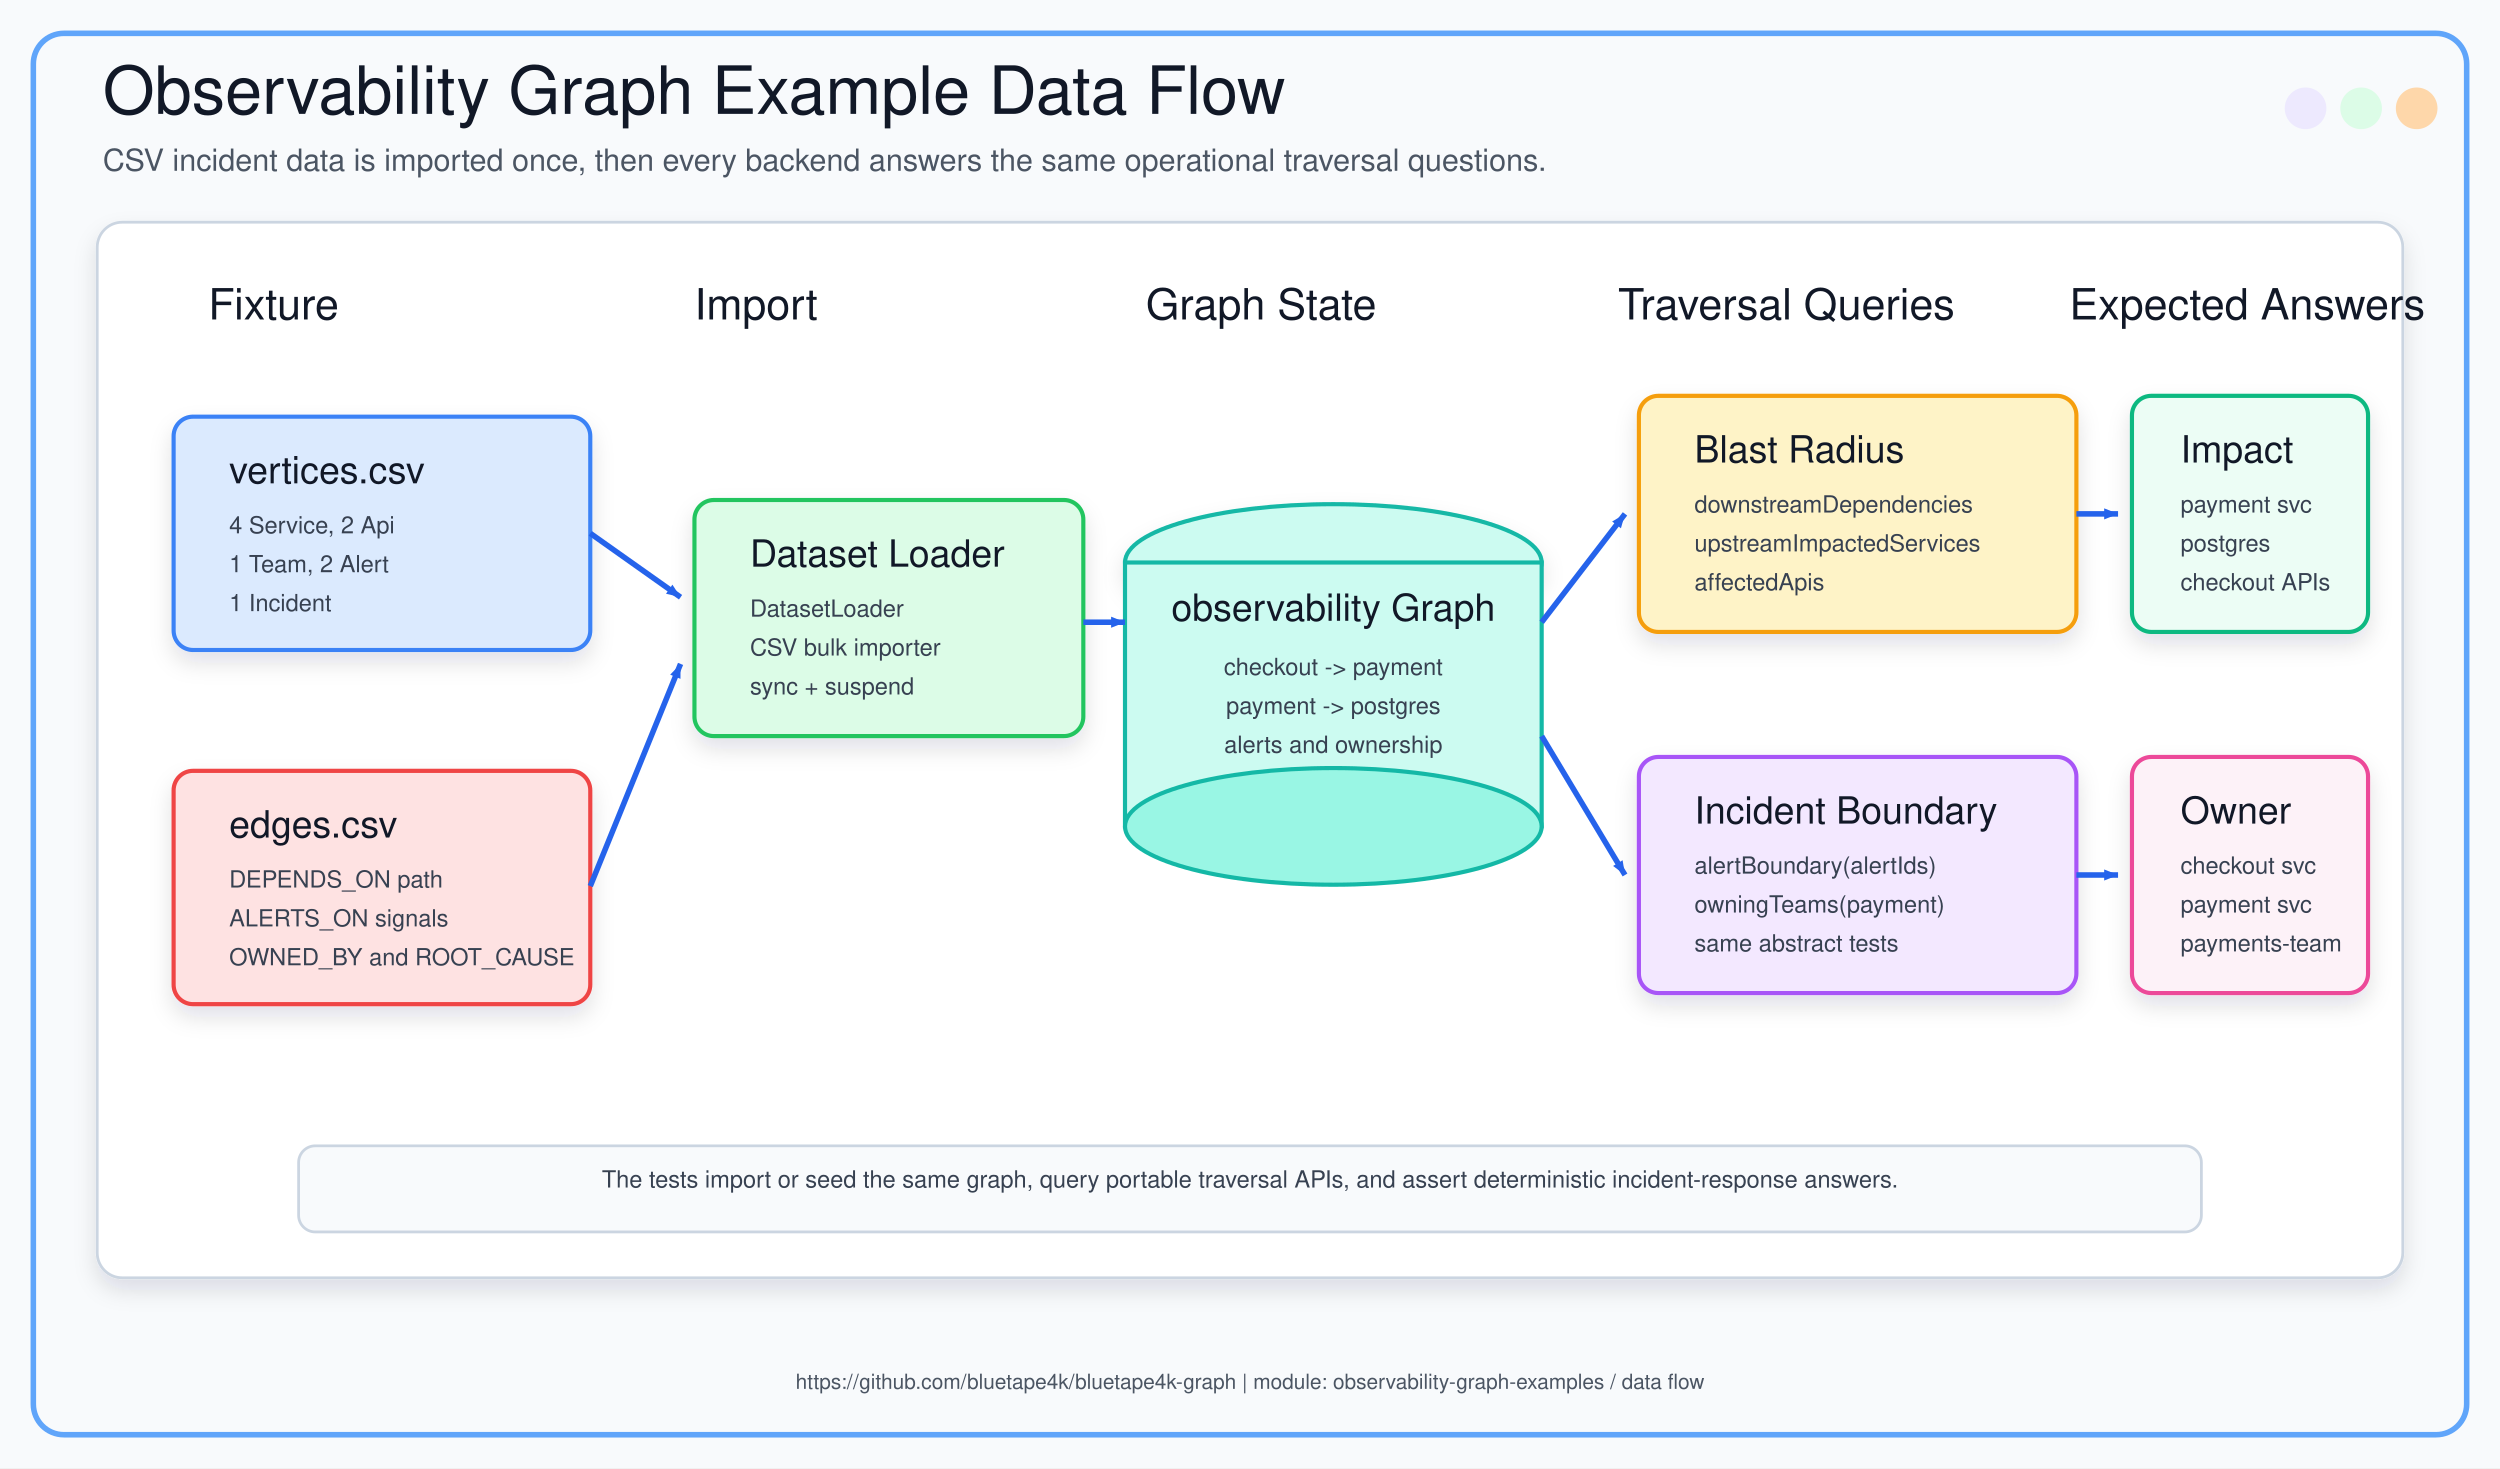
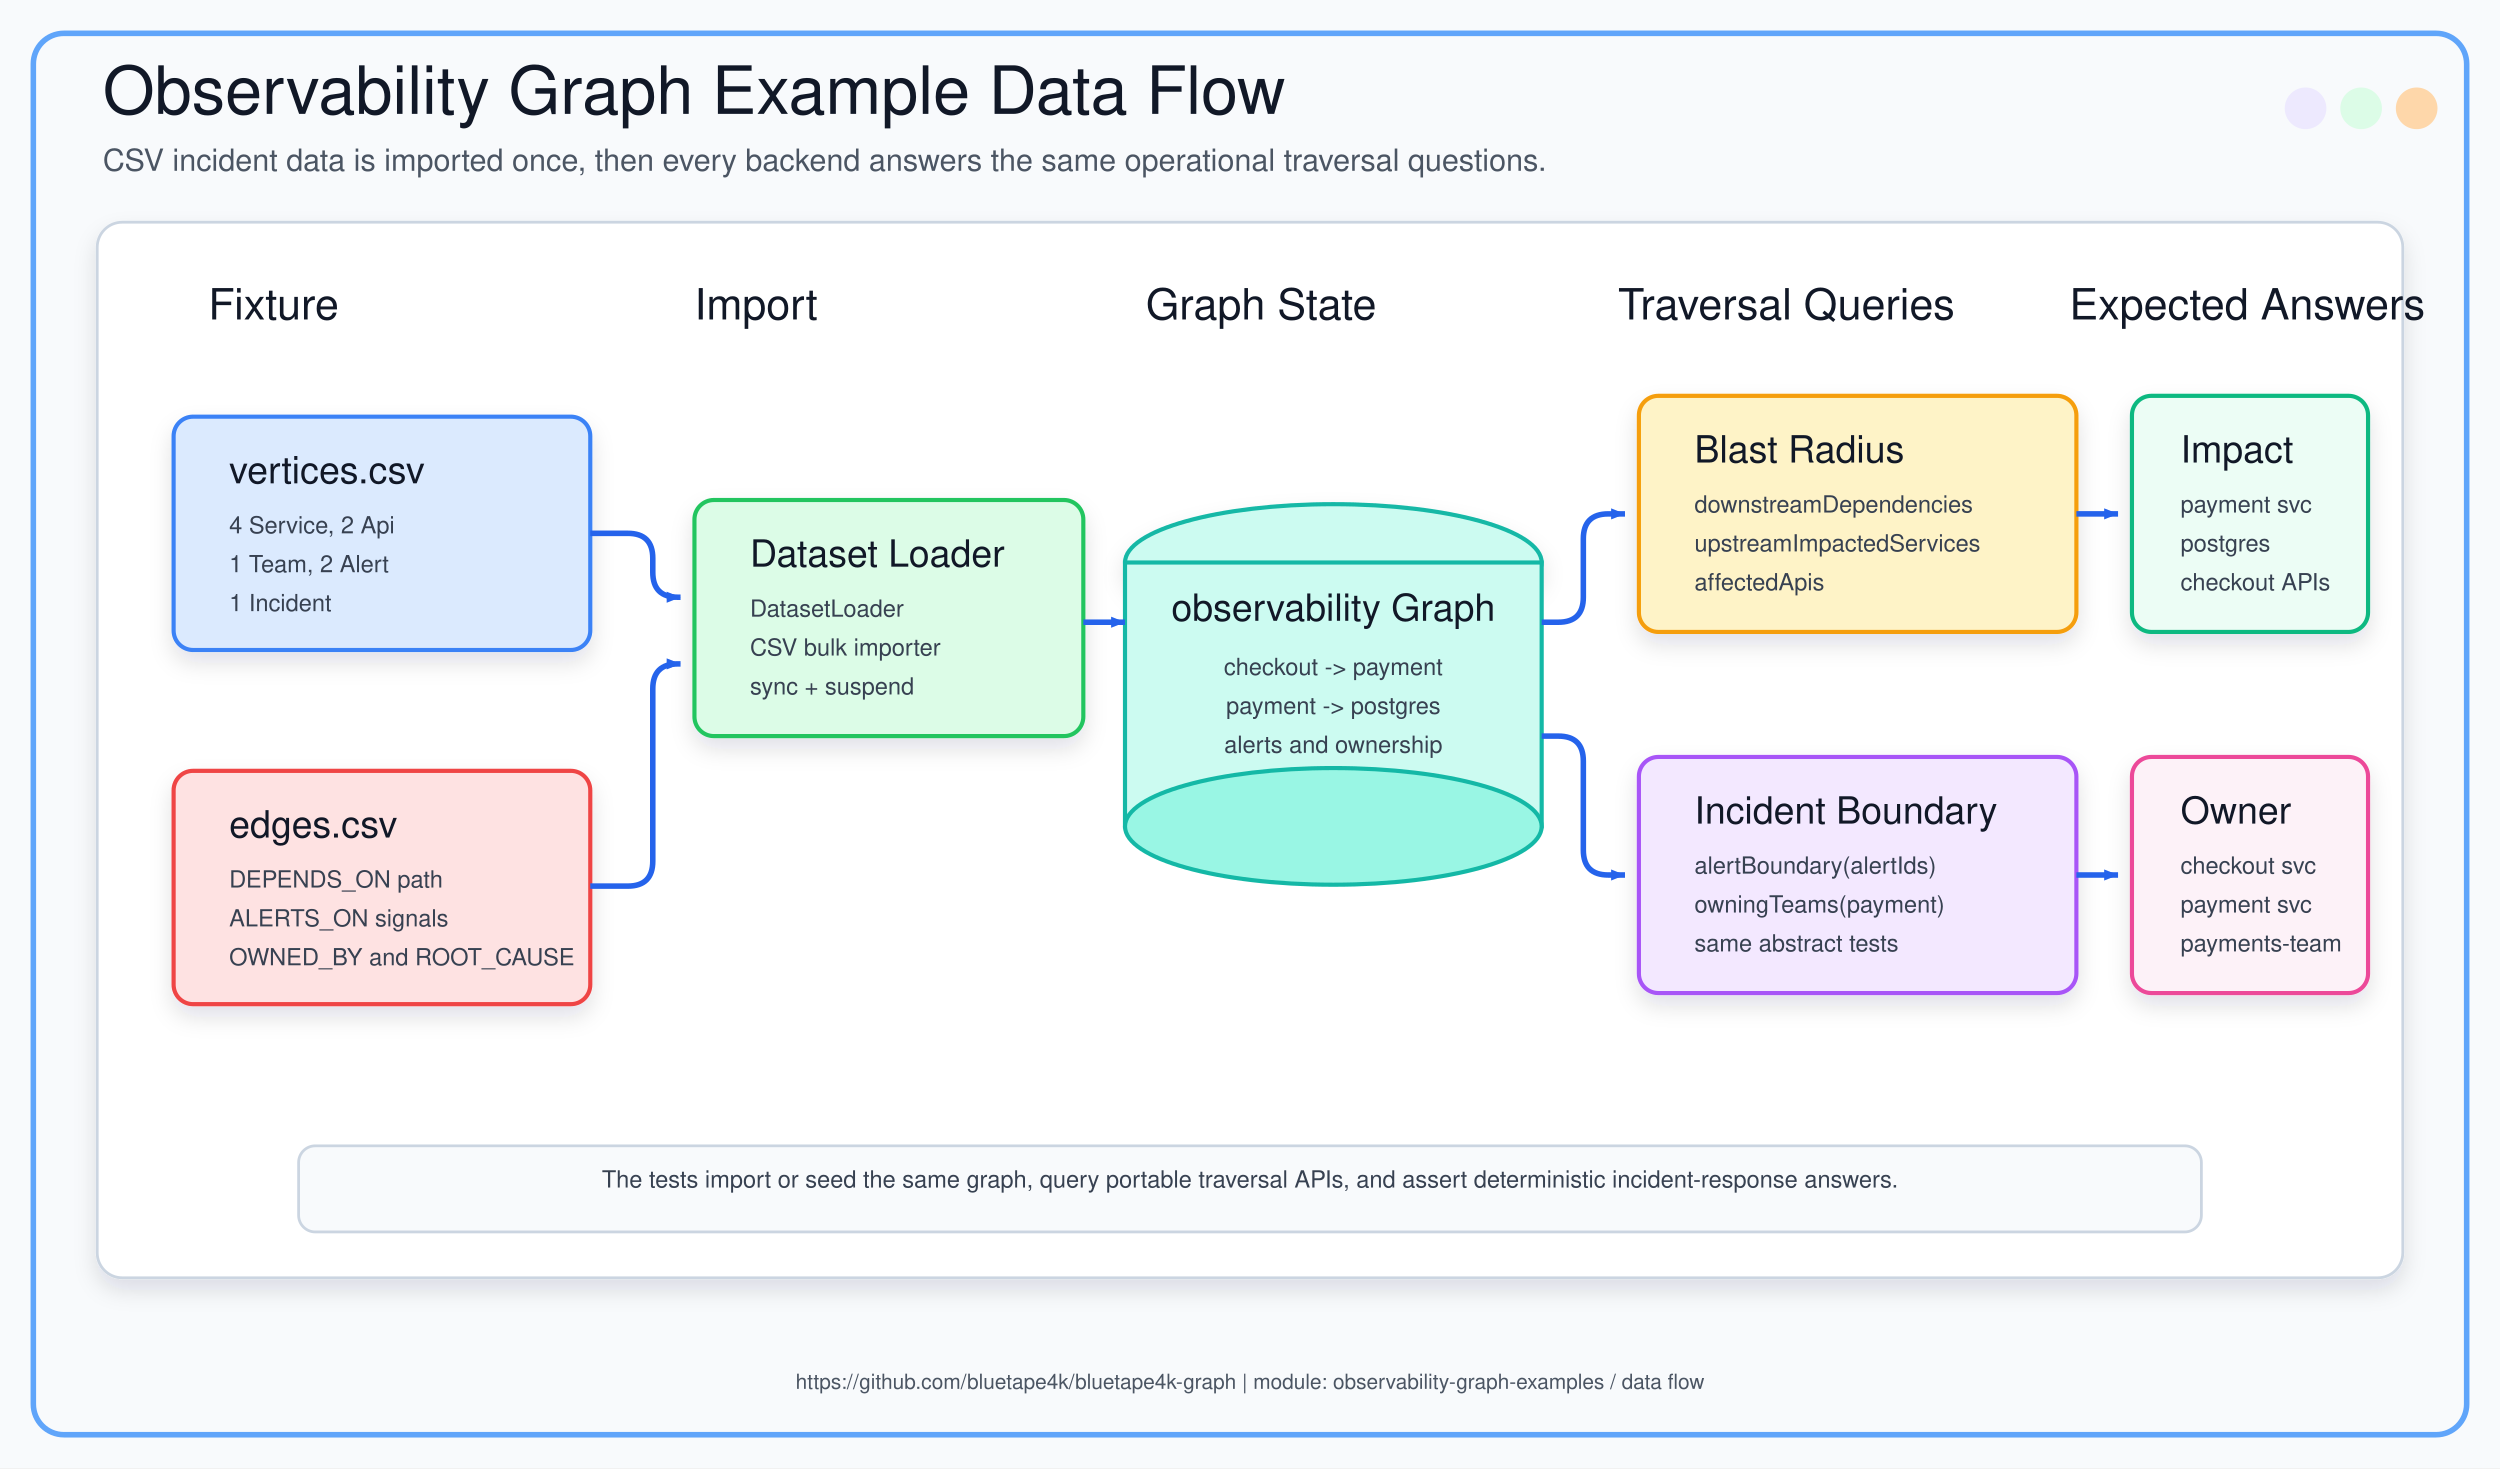
<svg xmlns="http://www.w3.org/2000/svg" width="1800" height="1057" viewBox="0 0 1800 1057" role="img" aria-labelledby="title desc">
  <defs>
    <marker id="arrow" markerWidth="12" markerHeight="12" refX="10" refY="4" orient="auto" markerUnits="userSpaceOnUse">
      <path d="M0,0 L0,8 L10,4 z" fill="#2563EB" />
    </marker>
    <filter id="shadow" x="-20%" y="-20%" width="140%" height="140%">
      <feDropShadow dx="0" dy="8" stdDeviation="8" flood-color="#0F172A" flood-opacity="0.12" />
    </filter>
    <style>
      .canvas { fill: #F8FAFC; }
      .outer { fill: none; stroke: #60A5FA; stroke-width: 4; }
      .panel { fill: #FFFFFF; stroke: #CBD5E1; stroke-width: 2; filter: url(#shadow); }
      .title { font-family: "Architects Daughter", "Comic Sans MS", "Helvetica", sans-serif; font-size: 48px; fill: #111827; }
      .subtitle { font-family: "Comic Mono", "Comic Sans MS", "Helvetica", sans-serif; font-size: 22px; fill: #4B5563; }
      .section { font-family: "Architects Daughter", "Comic Sans MS", "Helvetica", sans-serif; font-size: 31px; fill: #111827; }
      .label { font-family: "Architects Daughter", "Comic Sans MS", "Helvetica", sans-serif; font-size: 27px; fill: #111827; }
      .small { font-family: "Comic Mono", "Comic Sans MS", "Helvetica", sans-serif; font-size: 17px; fill: #374151; }
      .tiny { font-family: "Comic Mono", "Comic Sans MS", "Helvetica", sans-serif; font-size: 15px; fill: #4B5563; }
      .line { fill: none; stroke: #2563EB; stroke-width: 4; marker-end: url(#arrow); }
      .card { filter: url(#shadow); }
    </style>
  </defs>
  <rect class="canvas" width="1800" height="1057" />
  <rect class="outer" x="24" y="24" width="1752" height="1009" rx="22" />
  <text x="74" y="82" class="title">Observability Graph Example Data Flow</text>
  <text x="74" y="123" class="subtitle">CSV incident data is imported once, then every backend answers the same operational traversal questions.</text>
  <circle cx="1660" cy="78" r="15" fill="#EDE9FE" />
  <circle cx="1700" cy="78" r="15" fill="#DCFCE7" />
  <circle cx="1740" cy="78" r="15" fill="#FED7AA" />
  <rect x="70" y="160" width="1660" height="760" rx="18" class="panel" />
  <text x="150" y="230" class="section">Fixture</text>
  <text x="500" y="230" class="section">Import</text>
  <text x="825" y="230" class="section">Graph State</text>
  <text x="1165" y="230" class="section">Traversal Queries</text>
  <text x="1490" y="230" class="section">Expected Answers</text>
  <rect x="125" y="300" width="300" height="168" rx="14" fill="#DBEAFE" stroke="#3B82F6" stroke-width="3" class="card" />
  <text x="165" y="348" class="label">vertices.csv</text>
  <text x="165" y="384" class="small">4 Service, 2 Api</text>
  <text x="165" y="412" class="small">1 Team, 2 Alert</text>
  <text x="165" y="440" class="small">1 Incident</text>
  <rect x="125" y="555" width="300" height="168" rx="14" fill="#FEE2E2" stroke="#EF4444" stroke-width="3" class="card" />
  <text x="165" y="603" class="label">edges.csv</text>
  <text x="165" y="639" class="small">DEPENDS_ON path</text>
  <text x="165" y="667" class="small">ALERTS_ON signals</text>
  <text x="165" y="695" class="small">OWNED_BY and ROOT_CAUSE</text>
  <rect x="500" y="360" width="280" height="170" rx="14" fill="#DCFCE7" stroke="#22C55E" stroke-width="3" class="card" />
  <text x="540" y="408" class="label">Dataset Loader</text>
  <text x="540" y="444" class="small">DatasetLoader</text>
  <text x="540" y="472" class="small">CSV bulk importer</text>
  <text x="540" y="500" class="small">sync + suspend</text>
  <ellipse cx="960" cy="405" rx="150" ry="42" fill="#CCFBF1" stroke="#14B8A6" stroke-width="3" class="card" />
  <rect x="810" y="405" width="300" height="190" fill="#CCFBF1" stroke="#14B8A6" stroke-width="3" />
  <ellipse cx="960" cy="595" rx="150" ry="42" fill="#99F6E4" stroke="#14B8A6" stroke-width="3" />
  <text x="960" y="447" text-anchor="middle" class="label">observability Graph</text>
  <text x="960" y="486" text-anchor="middle" class="small">checkout -&gt; payment</text>
  <text x="960" y="514" text-anchor="middle" class="small">payment -&gt; postgres</text>
  <text x="960" y="542" text-anchor="middle" class="small">alerts and ownership</text>
  <rect x="1180" y="285" width="315" height="170" rx="14" fill="#FEF3C7" stroke="#F59E0B" stroke-width="3" class="card" />
  <text x="1220" y="333" class="label">Blast Radius</text>
  <text x="1220" y="369" class="small">downstreamDependencies</text>
  <text x="1220" y="397" class="small">upstreamImpactedServices</text>
  <text x="1220" y="425" class="small">affectedApis</text>
  <rect x="1180" y="545" width="315" height="170" rx="14" fill="#F3E8FF" stroke="#A855F7" stroke-width="3" class="card" />
  <text x="1220" y="593" class="label">Incident Boundary</text>
  <text x="1220" y="629" class="small">alertBoundary(alertIds)</text>
  <text x="1220" y="657" class="small">owningTeams(payment)</text>
  <text x="1220" y="685" class="small">same abstract tests</text>
  <rect x="1535" y="285" width="170" height="170" rx="14" fill="#ECFDF5" stroke="#10B981" stroke-width="3" class="card" />
  <text x="1570" y="333" class="label">Impact</text>
  <text x="1570" y="369" class="small">payment svc</text>
  <text x="1570" y="397" class="small">postgres</text>
  <text x="1570" y="425" class="small">checkout APIs</text>
  <rect x="1535" y="545" width="170" height="170" rx="14" fill="#FDF2F8" stroke="#EC4899" stroke-width="3" class="card" />
  <text x="1570" y="593" class="label">Owner</text>
  <text x="1570" y="629" class="small">checkout svc</text>
  <text x="1570" y="657" class="small">payment svc</text>
  <text x="1570" y="685" class="small">payments-team</text>
-   <path d="M 425 384 L 490 430" class="line" />
-   <path d="M 425 638 L 490 478" class="line" />
+   <path d="M 425 384 L 452 384 Q 470 384 470 402 L 470 412 Q 470 430 488 430 L 490 430" class="line" />
+   <path d="M 425 638 L 452 638 Q 470 638 470 620 L 470 496 Q 470 478 488 478 L 490 478" class="line" />
  <path d="M 780 448 L 810 448" class="line" />
-   <path d="M 1110 448 L 1170 370" class="line" />
-   <path d="M 1110 530 L 1170 630" class="line" />
+   <path d="M 1110 448 L 1122 448 Q 1140 448 1140 430 L 1140 388 Q 1140 370 1158 370 L 1170 370" class="line" />
+   <path d="M 1110 530 L 1122 530 Q 1140 530 1140 548 L 1140 612 Q 1140 630 1158 630 L 1170 630" class="line" />
  <path d="M 1495 370 L 1525 370" class="line" />
  <path d="M 1495 630 L 1525 630" class="line" />
  <rect x="215" y="825" width="1370" height="62" rx="12" fill="#F8FAFC" stroke="#CBD5E1" stroke-width="2" />
  <text x="900" y="855" text-anchor="middle" class="small">The tests import or seed the same graph, query portable traversal APIs, and assert deterministic incident-response answers.</text>
  <text x="900" y="1000" text-anchor="middle" class="tiny">https://github.com/bluetape4k/bluetape4k-graph | module: observability-graph-examples / data flow</text>
</svg>
